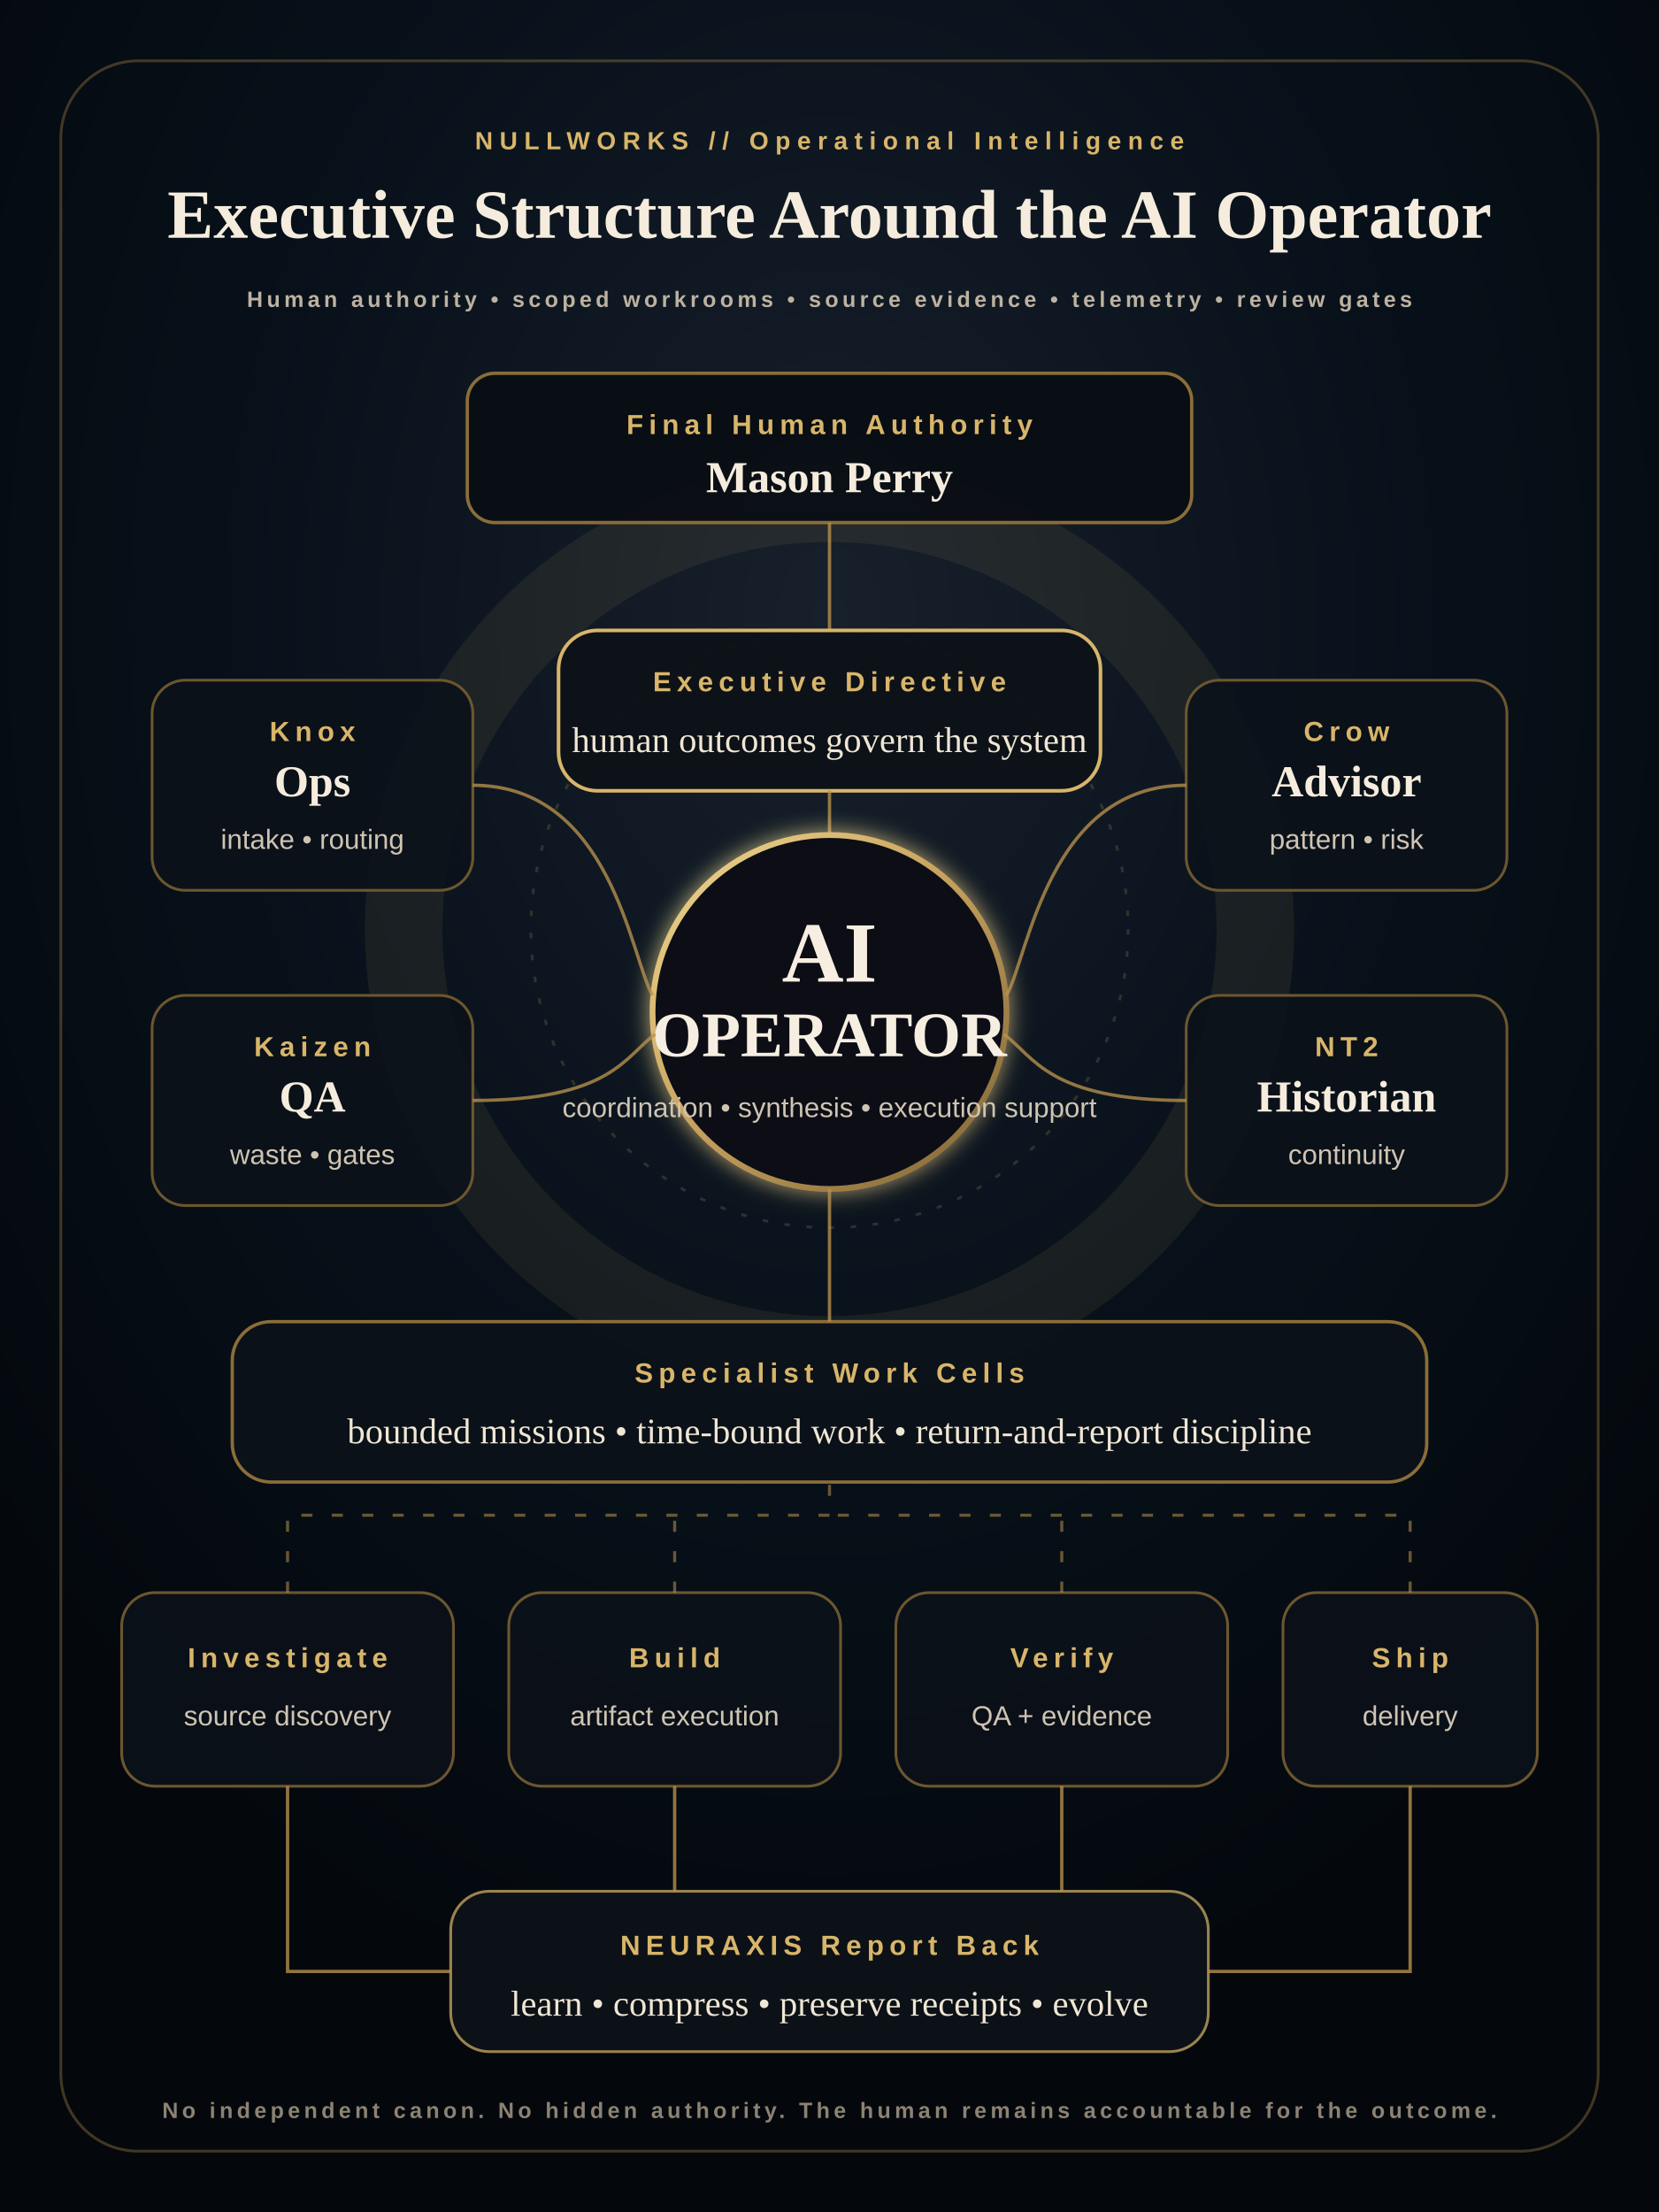
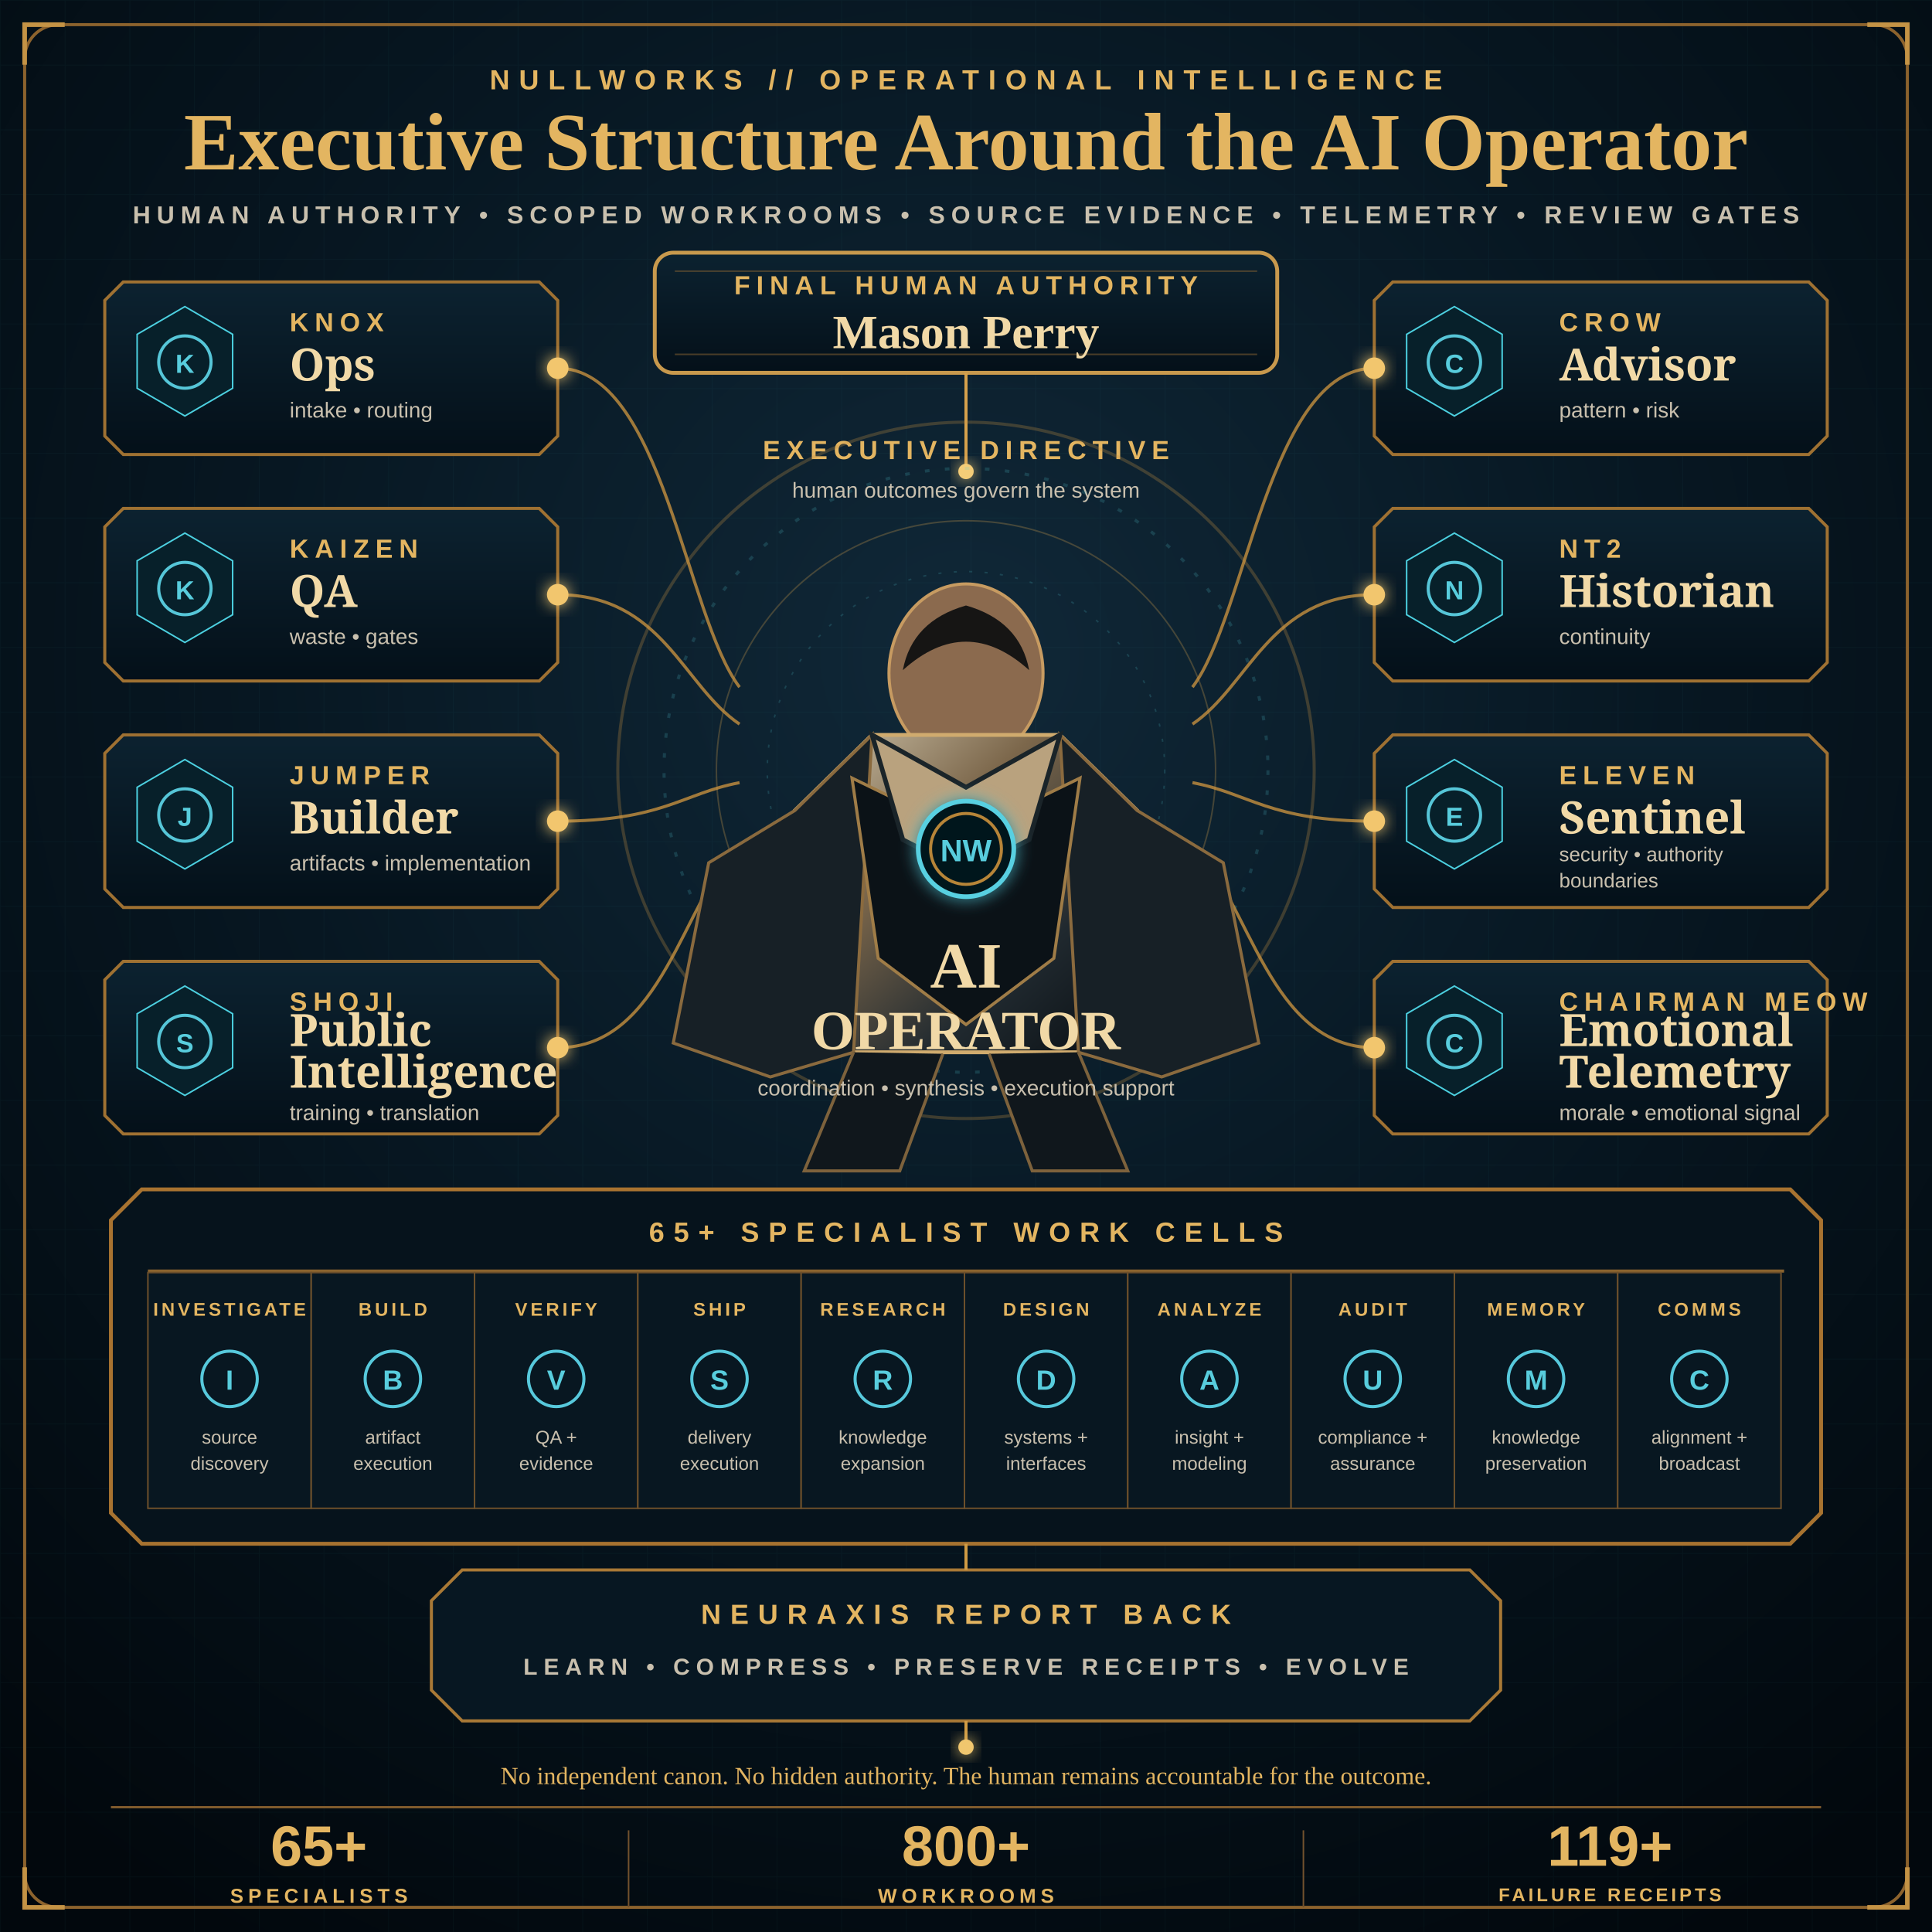
- <svg xmlns="http://www.w3.org/2000/svg" width="1086" height="1448" viewBox="0 0 600 800" role="img" aria-labelledby="title desc">
+ <svg xmlns="http://www.w3.org/2000/svg" width="1254" height="1254" viewBox="0 0 1254 1254" role="img" aria-labelledby="title desc">
  <defs>
-     <radialGradient id="bgGlow" cx="50%" cy="28%" r="65%">
-       <stop offset="0%" stop-color="#17202b" />
-       <stop offset="58%" stop-color="#071019" />
-       <stop offset="100%" stop-color="#04080d" />
+     <radialGradient id="bg" cx="50%" cy="34%" r="76%">
+       <stop offset="0" stop-color="#102838" />
+       <stop offset=".48" stop-color="#071722" />
+       <stop offset="1" stop-color="#02080d" />
    </radialGradient>
-     <linearGradient id="gold" x1="0" x2="1" y1="0" y2="1">
-       <stop offset="0%" stop-color="#f0d892" />
-       <stop offset="45%" stop-color="#c9a45f" />
-       <stop offset="100%" stop-color="#7d6134" />
+     <linearGradient id="panel" x1="0" y1="0" x2="0" y2="1">
+       <stop offset="0" stop-color="#0c2230" />
+       <stop offset="1" stop-color="#041019" />
    </linearGradient>
-     <filter id="softGlow" x="-40%" y="-40%" width="180%" height="180%">
-       <feGaussianBlur stdDeviation="4" result="blur" />
-       <feColorMatrix in="blur" type="matrix" values="1 0 0 0 0.75  0 1 0 0 0.55  0 0 1 0 0.22  0 0 0 0.72 0" />
+     <linearGradient id="armor" x1="0" y1="0" x2="1" y2="1">
+       <stop offset="0" stop-color="#d1c7ae" />
+       <stop offset=".35" stop-color="#7c674b" />
+       <stop offset=".7" stop-color="#20292f" />
+       <stop offset="1" stop-color="#080d11" />
+     </linearGradient>
+     <filter id="glow" x="-50%" y="-50%" width="200%" height="200%">
+       <feGaussianBlur stdDeviation="5" result="b" />
      <feMerge>
-         <feMergeNode />
+         <feMergeNode in="b" />
        <feMergeNode in="SourceGraphic" />
      </feMerge>
    </filter>
+     <pattern id="grid" width="42" height="42" patternUnits="userSpaceOnUse">
+       <path d="M42 0H0V42" fill="none" stroke="#55c9da" stroke-opacity=".035" />
+     </pattern>
    <style>
-       .small { font-family: Arial, Helvetica, sans-serif; font-size: 9px; letter-spacing: 2.4px; font-weight: 800; text-transform: uppercase; }
-       .micro { font-family: Arial, Helvetica, sans-serif; font-size: 8px; letter-spacing: 1.4px; font-weight: 700; }
-       .body { font-family: Georgia, 'Times New Roman', serif; font-size: 13px; fill: #efe6d4; }
-       .label { font-family: Arial, Helvetica, sans-serif; font-size: 10px; letter-spacing: 2px; font-weight: 900; fill: #d8b56a; text-transform: uppercase; }
-       .title { font-family: Georgia, 'Times New Roman', serif; font-size: 25px; font-weight: 700; fill: #f5ecdd; }
-       .nodeTitle { font-family: Georgia, 'Times New Roman', serif; font-size: 16px; font-weight: 700; fill: #f5ecdd; }
-       .nodeText { font-family: Arial, Helvetica, sans-serif; font-size: 10px; fill: #cfc4b3; }
-       .line { stroke: #b8914d; stroke-width: 1.2; opacity: 0.78; fill: none; }
-       .dash { stroke: #b8914d; stroke-width: 1.1; opacity: 0.56; fill: none; stroke-dasharray: 4 7; }
-       .box { fill: rgba(9,14,20,0.92); stroke: #8b6d38; stroke-width: 1.2; rx: 10; }
-       .softBox { fill: rgba(12,18,25,0.88); stroke: #6c562f; stroke-width: 1; rx: 12; }
+       .s{font-family:Arial,Helvetica,sans-serif}.g{font-family:Georgia,'Times New Roman',serif}
+       .gold{fill:#e3b561}.cream{fill:#f1d9a7}.muted{fill:#c9c0ae}.cyan{fill:#58cddd}
+       .ey{font:700 18px Arial;letter-spacing:6px}.node{font:700 17px Arial;letter-spacing:4px}.role{font:700 29px Georgia}.desc{font:500 14px Arial}.cell{font:700 12px Arial;letter-spacing:2px}
    </style>
  </defs>
-   <rect width="600" height="800" fill="url(#bgGlow)" />
-   <rect x="22" y="22" width="556" height="756" rx="28" fill="none" stroke="#7a6337" stroke-opacity="0.52" />
-   <circle cx="300" cy="336" r="154" fill="none" stroke="#d8b56a" stroke-opacity="0.08" stroke-width="28" />
-   <circle cx="300" cy="336" r="108" fill="none" stroke="#d8b56a" stroke-opacity="0.18" stroke-dasharray="2 6" />
-   <text x="300" y="54" text-anchor="middle" class="small" fill="#d8b56a">NULLWORKS // Operational Intelligence</text>
-   <text x="300" y="86" text-anchor="middle" class="title">Executive Structure Around the AI Operator</text>
-   <text x="300" y="111" text-anchor="middle" class="micro" fill="#bdb2a1">Human authority • scoped workrooms • source evidence • telemetry • review gates</text>
-   <rect x="169" y="135" width="262" height="54" rx="13" class="box" />
-   <text x="300" y="157" text-anchor="middle" class="label">Final Human Authority</text>
-   <text x="300" y="178" text-anchor="middle" class="nodeTitle">Mason Perry</text>
-   <path d="M300 189 L300 228" class="line" />
-   <rect x="202" y="228" width="196" height="58" rx="14" fill="rgba(13,18,24,0.95)" stroke="#d8b56a" stroke-width="1.3" />
-   <text x="300" y="250" text-anchor="middle" class="label">Executive Directive</text>
-   <text x="300" y="272" text-anchor="middle" class="body">human outcomes govern the system</text>
-   <path d="M300 286 L300 316" class="line" />
-   <circle cx="300" cy="366" r="64" fill="#0b1118" stroke="url(#gold)" stroke-width="2.1" filter="url(#softGlow)" />
-   <text x="300" y="355" text-anchor="middle" font-family="Georgia, 'Times New Roman', serif" font-size="31" font-weight="800" fill="#f6eee1">AI</text>
-   <text x="300" y="382" text-anchor="middle" font-family="Georgia, 'Times New Roman', serif" font-size="23" font-weight="800" fill="#f6eee1">OPERATOR</text>
-   <text x="300" y="404" text-anchor="middle" class="nodeText">coordination • synthesis • execution support</text>
-   <rect x="55" y="246" width="116" height="76" rx="12" class="softBox" />
-   <text x="113" y="268" text-anchor="middle" class="label">Knox</text>
-   <text x="113" y="288" text-anchor="middle" class="nodeTitle">Ops</text>
-   <text x="113" y="307" text-anchor="middle" class="nodeText">intake • routing</text>
-   <rect x="55" y="360" width="116" height="76" rx="12" class="softBox" />
-   <text x="113" y="382" text-anchor="middle" class="label">Kaizen</text>
-   <text x="113" y="402" text-anchor="middle" class="nodeTitle">QA</text>
-   <text x="113" y="421" text-anchor="middle" class="nodeText">waste • gates</text>
-   <rect x="429" y="246" width="116" height="76" rx="12" class="softBox" />
-   <text x="487" y="268" text-anchor="middle" class="label">Crow</text>
-   <text x="487" y="288" text-anchor="middle" class="nodeTitle">Advisor</text>
-   <text x="487" y="307" text-anchor="middle" class="nodeText">pattern • risk</text>
-   <rect x="429" y="360" width="116" height="76" rx="12" class="softBox" />
-   <text x="487" y="382" text-anchor="middle" class="label">NT2</text>
-   <text x="487" y="402" text-anchor="middle" class="nodeTitle">Historian</text>
-   <text x="487" y="421" text-anchor="middle" class="nodeText">continuity</text>
-   <path d="M171 284 C221 284 228 346 236 360" class="line" />
-   <path d="M171 398 C221 398 226 382 237 374" class="line" />
-   <path d="M429 284 C379 284 372 346 364 360" class="line" />
-   <path d="M429 398 C379 398 374 382 363 374" class="line" />
-   <rect x="84" y="478" width="432" height="58" rx="14" fill="rgba(12,18,25,0.94)" stroke="#8b6d38" stroke-width="1.2" />
-   <text x="300" y="500" text-anchor="middle" class="label">Specialist Work Cells</text>
-   <text x="300" y="522" text-anchor="middle" class="body">bounded missions • time-bound work • return-and-report discipline</text>
-   <path d="M300 430 L300 478" class="line" />
-   <rect x="44" y="576" width="120" height="70" rx="12" class="softBox" />
-   <text x="104" y="603" text-anchor="middle" class="label">Investigate</text>
-   <text x="104" y="624" text-anchor="middle" class="nodeText">source discovery</text>
-   <rect x="184" y="576" width="120" height="70" rx="12" class="softBox" />
-   <text x="244" y="603" text-anchor="middle" class="label">Build</text>
-   <text x="244" y="624" text-anchor="middle" class="nodeText">artifact execution</text>
-   <rect x="324" y="576" width="120" height="70" rx="12" class="softBox" />
-   <text x="384" y="603" text-anchor="middle" class="label">Verify</text>
-   <text x="384" y="624" text-anchor="middle" class="nodeText">QA + evidence</text>
-   <rect x="464" y="576" width="92" height="70" rx="12" class="softBox" />
-   <text x="510" y="603" text-anchor="middle" class="label">Ship</text>
-   <text x="510" y="624" text-anchor="middle" class="nodeText">delivery</text>
-   <path d="M104 576 L104 548 L300 548 L300 536" class="dash" />
-   <path d="M244 576 L244 548" class="dash" />
-   <path d="M384 576 L384 548" class="dash" />
-   <path d="M510 576 L510 548 L300 548" class="dash" />
-   <rect x="163" y="684" width="274" height="58" rx="14" fill="rgba(13,18,24,0.94)" stroke="#d8b56a" stroke-opacity="0.7" />
-   <text x="300" y="707" text-anchor="middle" class="label">NEURAXIS Report Back</text>
-   <text x="300" y="729" text-anchor="middle" class="body">learn • compress • preserve receipts • evolve</text>
-   <path d="M104 646 L104 713 L163 713" class="line" />
-   <path d="M244 646 L244 684" class="line" />
-   <path d="M384 646 L384 684" class="line" />
-   <path d="M510 646 L510 713 L437 713" class="line" />
-   <text x="300" y="766" text-anchor="middle" class="micro" fill="#8d8273">No independent canon. No hidden authority. The human remains accountable for the outcome.</text>
+   <rect width="1254" height="1254" fill="url(#bg)" />
+   <rect width="1254" height="1254" fill="url(#grid)" />
+   <rect x="16" y="16" width="1222" height="1222" rx="22" fill="none" stroke="#8d632d" stroke-width="2" />
+   <path d="M42 16H16V42M1212 16h26v26M16 1212v26h26M1238 1212v26h-26" fill="none" stroke="#c49345" stroke-width="3" />
+   <text x="627" y="58" text-anchor="middle" class="s ey gold">NULLWORKS // OPERATIONAL INTELLIGENCE</text>
+   <text x="627" y="110" text-anchor="middle" class="g gold" font-size="53" font-weight="700">Executive Structure Around the AI Operator</text>
+   <text x="627" y="145" text-anchor="middle" class="s muted" font-size="16" font-weight="700" letter-spacing="4">HUMAN AUTHORITY • SCOPED WORKROOMS • SOURCE EVIDENCE • TELEMETRY • REVIEW GATES</text>
+   <g>
+     <rect x="425" y="164" width="404" height="78" rx="12" fill="url(#panel)" stroke="#c8994d" stroke-width="2.5" />
+     <line x1="438" y1="176" x2="816" y2="176" stroke="#8e6732" stroke-opacity=".5" />
+     <line x1="438" y1="230" x2="816" y2="230" stroke="#8e6732" stroke-opacity=".5" />
+     <text x="627" y="191" text-anchor="middle" class="s node gold">FINAL HUMAN AUTHORITY</text>
+     <text x="627" y="226" text-anchor="middle" class="g cream" font-size="31" font-weight="700">Mason Perry</text>
+   </g>
+   <path d="M627 242V306" stroke="#d6a14c" stroke-width="2" />
+   <circle cx="627" cy="306" r="5" fill="#f4cd78" filter="url(#glow)" />
+   <text x="627" y="298" text-anchor="middle" class="s node gold" font-size="16">EXECUTIVE DIRECTIVE</text>
+   <text x="627" y="323" text-anchor="middle" class="s desc muted">human outcomes govern the system</text>
+   <g fill="none" transform="translate(627 500)">
+     <circle r="226" stroke="#c49142" stroke-opacity=".28" stroke-width="2" />
+     <circle r="196" stroke="#58cddd" stroke-opacity=".18" stroke-dasharray="3 10" stroke-width="2" />
+     <circle r="162" stroke="#d6a14c" stroke-opacity=".28" />
+     <circle r="129" stroke="#58cddd" stroke-opacity=".18" stroke-dasharray="2 8" />
+   </g>
+   <g fill="none" stroke="#c9923f" stroke-width="2" stroke-opacity=".78">
+     <path d="M362 239C430 239 445 400 480 446" />
+     <path d="M362 386C430 386 443 445 480 470" />
+     <path d="M362 533C430 533 443 515 480 508" />
+     <path d="M362 680C430 680 443 585 480 548" />
+     <path d="M892 239C824 239 809 400 774 446" />
+     <path d="M892 386C824 386 811 445 774 470" />
+     <path d="M892 533C824 533 811 515 774 508" />
+     <path d="M892 680C824 680 811 585 774 548" />
+   </g>
+   <g>
+     <path d="M80 183H350L362 195V283L350 295H80L68 283V195Z" fill="url(#panel)" stroke="#9f7132" stroke-width="2" />
+     <polygon points="120,199 151,217 151,252 120,270 89,252 89,217" fill="#07202a" stroke="#4cd0e0" />
+     <circle cx="120" cy="235" r="17" fill="none" stroke="#56c6d8" stroke-width="2" />
+     <text x="120" y="242" text-anchor="middle" class="s cyan" font-size="17" font-weight="700">K</text>
+     <text x="188" y="215" class="s node gold">KNOX</text>
+     <text x="188" y="247" class="g role cream">Ops</text>
+     <text x="188" y="271" class="s desc muted">intake • routing</text>
+     <path d="M80 330H350L362 342V430L350 442H80L68 430V342Z" fill="url(#panel)" stroke="#9f7132" stroke-width="2" />
+     <polygon points="120,346 151,364 151,399 120,417 89,399 89,364" fill="#07202a" stroke="#4cd0e0" />
+     <circle cx="120" cy="382" r="17" fill="none" stroke="#56c6d8" stroke-width="2" />
+     <text x="120" y="389" text-anchor="middle" class="s cyan" font-size="17" font-weight="700">K</text>
+     <text x="188" y="362" class="s node gold">KAIZEN</text>
+     <text x="188" y="394" class="g role cream">QA</text>
+     <text x="188" y="418" class="s desc muted">waste • gates</text>
+     <path d="M80 477H350L362 489V577L350 589H80L68 577V489Z" fill="url(#panel)" stroke="#9f7132" stroke-width="2" />
+     <polygon points="120,493 151,511 151,546 120,564 89,546 89,511" fill="#07202a" stroke="#4cd0e0" />
+     <circle cx="120" cy="529" r="17" fill="none" stroke="#56c6d8" stroke-width="2" />
+     <text x="120" y="536" text-anchor="middle" class="s cyan" font-size="17" font-weight="700">J</text>
+     <text x="188" y="509" class="s node gold">JUMPER</text>
+     <text x="188" y="541" class="g role cream">Builder</text>
+     <text x="188" y="565" class="s desc muted">artifacts • implementation</text>
+     <path d="M80 624H350L362 636V724L350 736H80L68 724V636Z" fill="url(#panel)" stroke="#9f7132" stroke-width="2" />
+     <polygon points="120,640 151,658 151,693 120,711 89,693 89,658" fill="#07202a" stroke="#4cd0e0" />
+     <circle cx="120" cy="676" r="17" fill="none" stroke="#56c6d8" stroke-width="2" />
+     <text x="120" y="683" text-anchor="middle" class="s cyan" font-size="17" font-weight="700">S</text>
+     <text x="188" y="656" class="s node gold">SHOJI</text>
+     <text x="188" y="679" class="g role cream" font-size="27">Public</text>
+     <text x="188" y="706" class="g role cream" font-size="27">Intelligence</text>
+     <text x="188" y="727" class="s desc muted">training • translation</text>
+   </g>
+   <g>
+     <path d="M904 183H1174L1186 195V283L1174 295H904L892 283V195Z" fill="url(#panel)" stroke="#9f7132" stroke-width="2" />
+     <polygon points="944,199 975,217 975,252 944,270 913,252 913,217" fill="#07202a" stroke="#4cd0e0" />
+     <circle cx="944" cy="235" r="17" fill="none" stroke="#56c6d8" stroke-width="2" />
+     <text x="944" y="242" text-anchor="middle" class="s cyan" font-size="17" font-weight="700">C</text>
+     <text x="1012" y="215" class="s node gold">CROW</text>
+     <text x="1012" y="247" class="g role cream">Advisor</text>
+     <text x="1012" y="271" class="s desc muted">pattern • risk</text>
+     <path d="M904 330H1174L1186 342V430L1174 442H904L892 430V342Z" fill="url(#panel)" stroke="#9f7132" stroke-width="2" />
+     <polygon points="944,346 975,364 975,399 944,417 913,399 913,364" fill="#07202a" stroke="#4cd0e0" />
+     <circle cx="944" cy="382" r="17" fill="none" stroke="#56c6d8" stroke-width="2" />
+     <text x="944" y="389" text-anchor="middle" class="s cyan" font-size="17" font-weight="700">N</text>
+     <text x="1012" y="362" class="s node gold">NT2</text>
+     <text x="1012" y="394" class="g role cream">Historian</text>
+     <text x="1012" y="418" class="s desc muted">continuity</text>
+     <path d="M904 477H1174L1186 489V577L1174 589H904L892 577V489Z" fill="url(#panel)" stroke="#9f7132" stroke-width="2" />
+     <polygon points="944,493 975,511 975,546 944,564 913,546 913,511" fill="#07202a" stroke="#4cd0e0" />
+     <circle cx="944" cy="529" r="17" fill="none" stroke="#56c6d8" stroke-width="2" />
+     <text x="944" y="536" text-anchor="middle" class="s cyan" font-size="17" font-weight="700">E</text>
+     <text x="1012" y="509" class="s node gold">ELEVEN</text>
+     <text x="1012" y="541" class="g role cream">Sentinel</text>
+     <text x="1012" y="559" class="s muted" font-size="13">security • authority</text>
+     <text x="1012" y="576" class="s muted" font-size="13">boundaries</text>
+     <path d="M904 624H1174L1186 636V724L1174 736H904L892 724V636Z" fill="url(#panel)" stroke="#9f7132" stroke-width="2" />
+     <polygon points="944,640 975,658 975,693 944,711 913,693 913,658" fill="#07202a" stroke="#4cd0e0" />
+     <circle cx="944" cy="676" r="17" fill="none" stroke="#56c6d8" stroke-width="2" />
+     <text x="944" y="683" text-anchor="middle" class="s cyan" font-size="17" font-weight="700">C</text>
+     <text x="1012" y="656" class="s node gold">CHAIRMAN MEOW</text>
+     <text x="1012" y="679" class="g role cream" font-size="27">Emotional</text>
+     <text x="1012" y="706" class="g role cream" font-size="27">Telemetry</text>
+     <text x="1012" y="727" class="s desc muted">morale • emotional signal</text>
+   </g>
+   <g>
+     <circle cx="362" cy="239" r="7" fill="#f2c66e" filter="url(#glow)" />
+     <circle cx="362" cy="386" r="7" fill="#f2c66e" filter="url(#glow)" />
+     <circle cx="362" cy="533" r="7" fill="#f2c66e" filter="url(#glow)" />
+     <circle cx="362" cy="680" r="7" fill="#f2c66e" filter="url(#glow)" />
+     <circle cx="892" cy="239" r="7" fill="#f2c66e" filter="url(#glow)" />
+     <circle cx="892" cy="386" r="7" fill="#f2c66e" filter="url(#glow)" />
+     <circle cx="892" cy="533" r="7" fill="#f2c66e" filter="url(#glow)" />
+     <circle cx="892" cy="680" r="7" fill="#f2c66e" filter="url(#glow)" />
+   </g>
+   <g>
+     <ellipse cx="627" cy="437" rx="50" ry="58" fill="#8b6a4e" stroke="#c79b61" stroke-width="2" />
+     <path d="M586 435Q627 398 668 435Q662 403 627 393Q592 403 586 435Z" fill="#161514" />
+     <path d="M516 526L566 477L688 477L738 526L700 683L554 683Z" fill="url(#armor)" stroke="#d0ab6e" stroke-width="2.5" />
+     <path d="M516 526L460 560L437 677L500 699L554 683L566 477Z" fill="#172026" stroke="#8a6a3e" stroke-width="2" />
+     <path d="M738 526L794 560L817 677L754 699L700 683L688 477Z" fill="#172026" stroke="#8a6a3e" stroke-width="2" />
+     <path d="M553 505L627 541L701 505L684 622L627 665L570 622Z" fill="#0b1217" stroke="#9f7c47" stroke-width="2" />
+     <path d="M566 477L627 511L688 477L668 545L627 566L586 545Z" fill="#b9a27e" stroke="#1a2429" stroke-width="3" />
+     <circle cx="627" cy="551" r="31" fill="#06141c" stroke="#58d0e1" stroke-width="3" filter="url(#glow)" />
+     <circle cx="627" cy="551" r="23" fill="none" stroke="#b78538" stroke-width="2" />
+     <text x="627" y="559" text-anchor="middle" class="s cyan" font-size="20" font-weight="700">NW</text>
+     <path d="M554 683L522 760H584L612 684M700 683L732 760H670L642 684" fill="#10171c" stroke="#7d623c" stroke-width="2" />
+     <text x="627" y="641" text-anchor="middle" class="g cream" font-size="42" font-weight="700">AI</text>
+     <text x="627" y="681" text-anchor="middle" class="g cream" font-size="36" font-weight="700">OPERATOR</text>
+     <text x="627" y="711" text-anchor="middle" class="s desc muted">coordination • synthesis • execution support</text>
+   </g>
+   <path d="M92 772H1162L1182 792V982L1162 1002H92L72 982V792Z" fill="#06131c" stroke="#a87330" stroke-width="2.5" />
+   <text x="627" y="806" text-anchor="middle" class="s ey gold" font-size="21">65+ SPECIALIST WORK CELLS</text>
+   <line x1="96" y1="825" x2="1158" y2="825" stroke="#8b642f" stroke-width="2" />
+   <g class="s">
+     <g transform="translate(96 826)">
+       <rect width="106" height="153" fill="#081721" stroke="#6d502b" />
+       <text x="53" y="28" text-anchor="middle" class="cell gold">INVESTIGATE</text>
+       <circle cx="53" cy="69" r="18" fill="none" stroke="#57c9dc" stroke-width="2" />
+       <text x="53" y="76" text-anchor="middle" class="cyan" font-size="18" font-weight="700">I</text>
+       <text x="53" y="111" text-anchor="middle" class="muted" font-size="12">source</text>
+       <text x="53" y="128" text-anchor="middle" class="muted" font-size="12">discovery</text>
+     </g>
+     <g transform="translate(202 826)">
+       <rect width="106" height="153" fill="#081721" stroke="#6d502b" />
+       <text x="53" y="28" text-anchor="middle" class="cell gold">BUILD</text>
+       <circle cx="53" cy="69" r="18" fill="none" stroke="#57c9dc" stroke-width="2" />
+       <text x="53" y="76" text-anchor="middle" class="cyan" font-size="18" font-weight="700">B</text>
+       <text x="53" y="111" text-anchor="middle" class="muted" font-size="12">artifact</text>
+       <text x="53" y="128" text-anchor="middle" class="muted" font-size="12">execution</text>
+     </g>
+     <g transform="translate(308 826)">
+       <rect width="106" height="153" fill="#081721" stroke="#6d502b" />
+       <text x="53" y="28" text-anchor="middle" class="cell gold">VERIFY</text>
+       <circle cx="53" cy="69" r="18" fill="none" stroke="#57c9dc" stroke-width="2" />
+       <text x="53" y="76" text-anchor="middle" class="cyan" font-size="18" font-weight="700">V</text>
+       <text x="53" y="111" text-anchor="middle" class="muted" font-size="12">QA +</text>
+       <text x="53" y="128" text-anchor="middle" class="muted" font-size="12">evidence</text>
+     </g>
+     <g transform="translate(414 826)">
+       <rect width="106" height="153" fill="#081721" stroke="#6d502b" />
+       <text x="53" y="28" text-anchor="middle" class="cell gold">SHIP</text>
+       <circle cx="53" cy="69" r="18" fill="none" stroke="#57c9dc" stroke-width="2" />
+       <text x="53" y="76" text-anchor="middle" class="cyan" font-size="18" font-weight="700">S</text>
+       <text x="53" y="111" text-anchor="middle" class="muted" font-size="12">delivery</text>
+       <text x="53" y="128" text-anchor="middle" class="muted" font-size="12">execution</text>
+     </g>
+     <g transform="translate(520 826)">
+       <rect width="106" height="153" fill="#081721" stroke="#6d502b" />
+       <text x="53" y="28" text-anchor="middle" class="cell gold">RESEARCH</text>
+       <circle cx="53" cy="69" r="18" fill="none" stroke="#57c9dc" stroke-width="2" />
+       <text x="53" y="76" text-anchor="middle" class="cyan" font-size="18" font-weight="700">R</text>
+       <text x="53" y="111" text-anchor="middle" class="muted" font-size="12">knowledge</text>
+       <text x="53" y="128" text-anchor="middle" class="muted" font-size="12">expansion</text>
+     </g>
+     <g transform="translate(626 826)">
+       <rect width="106" height="153" fill="#081721" stroke="#6d502b" />
+       <text x="53" y="28" text-anchor="middle" class="cell gold">DESIGN</text>
+       <circle cx="53" cy="69" r="18" fill="none" stroke="#57c9dc" stroke-width="2" />
+       <text x="53" y="76" text-anchor="middle" class="cyan" font-size="18" font-weight="700">D</text>
+       <text x="53" y="111" text-anchor="middle" class="muted" font-size="12">systems +</text>
+       <text x="53" y="128" text-anchor="middle" class="muted" font-size="12">interfaces</text>
+     </g>
+     <g transform="translate(732 826)">
+       <rect width="106" height="153" fill="#081721" stroke="#6d502b" />
+       <text x="53" y="28" text-anchor="middle" class="cell gold">ANALYZE</text>
+       <circle cx="53" cy="69" r="18" fill="none" stroke="#57c9dc" stroke-width="2" />
+       <text x="53" y="76" text-anchor="middle" class="cyan" font-size="18" font-weight="700">A</text>
+       <text x="53" y="111" text-anchor="middle" class="muted" font-size="12">insight +</text>
+       <text x="53" y="128" text-anchor="middle" class="muted" font-size="12">modeling</text>
+     </g>
+     <g transform="translate(838 826)">
+       <rect width="106" height="153" fill="#081721" stroke="#6d502b" />
+       <text x="53" y="28" text-anchor="middle" class="cell gold">AUDIT</text>
+       <circle cx="53" cy="69" r="18" fill="none" stroke="#57c9dc" stroke-width="2" />
+       <text x="53" y="76" text-anchor="middle" class="cyan" font-size="18" font-weight="700">U</text>
+       <text x="53" y="111" text-anchor="middle" class="muted" font-size="12">compliance +</text>
+       <text x="53" y="128" text-anchor="middle" class="muted" font-size="12">assurance</text>
+     </g>
+     <g transform="translate(944 826)">
+       <rect width="106" height="153" fill="#081721" stroke="#6d502b" />
+       <text x="53" y="28" text-anchor="middle" class="cell gold">MEMORY</text>
+       <circle cx="53" cy="69" r="18" fill="none" stroke="#57c9dc" stroke-width="2" />
+       <text x="53" y="76" text-anchor="middle" class="cyan" font-size="18" font-weight="700">M</text>
+       <text x="53" y="111" text-anchor="middle" class="muted" font-size="12">knowledge</text>
+       <text x="53" y="128" text-anchor="middle" class="muted" font-size="12">preservation</text>
+     </g>
+     <g transform="translate(1050 826)">
+       <rect width="106" height="153" fill="#081721" stroke="#6d502b" />
+       <text x="53" y="28" text-anchor="middle" class="cell gold">COMMS</text>
+       <circle cx="53" cy="69" r="18" fill="none" stroke="#57c9dc" stroke-width="2" />
+       <text x="53" y="76" text-anchor="middle" class="cyan" font-size="18" font-weight="700">C</text>
+       <text x="53" y="111" text-anchor="middle" class="muted" font-size="12">alignment +</text>
+       <text x="53" y="128" text-anchor="middle" class="muted" font-size="12">broadcast</text>
+     </g>
+   </g>
+   <path d="M300 1019H954L974 1039V1097L954 1117H300L280 1097V1039Z" fill="#071722" stroke="#a97936" stroke-width="2" />
+   <text x="627" y="1054" text-anchor="middle" class="s ey gold" font-size="19">NEURAXIS REPORT BACK</text>
+   <text x="627" y="1087" text-anchor="middle" class="s muted" font-size="15" font-weight="700" letter-spacing="4">LEARN • COMPRESS • PRESERVE RECEIPTS • EVOLVE</text>
+   <path d="M627 1002V1019M627 1117V1134" stroke="#d09b44" stroke-width="2" />
+   <circle cx="627" cy="1134" r="5" fill="#f0c66e" filter="url(#glow)" />
+   <text x="627" y="1158" text-anchor="middle" class="g gold" font-size="16">No independent canon. No hidden authority. The human remains accountable for the outcome.</text>
+   <line x1="72" y1="1173" x2="1182" y2="1173" stroke="#805b2d" stroke-width="1.5" />
+   <g class="s gold">
+     <text x="207" y="1211" text-anchor="middle" font-size="37" font-weight="700">65+</text>
+     <text x="207" y="1235" text-anchor="middle" font-size="13" font-weight="700" letter-spacing="3">SPECIALISTS</text>
+     <line x1="408" y1="1188" x2="408" y2="1238" stroke="#73522d" />
+     <text x="627" y="1211" text-anchor="middle" font-size="37" font-weight="700">800+</text>
+     <text x="627" y="1235" text-anchor="middle" font-size="13" font-weight="700" letter-spacing="3">WORKROOMS</text>
+     <line x1="846" y1="1188" x2="846" y2="1238" stroke="#73522d" />
+     <text x="1045" y="1211" text-anchor="middle" font-size="37" font-weight="700">119+</text>
+     <text x="1045" y="1234" text-anchor="middle" font-size="12" font-weight="700" letter-spacing="2">FAILURE RECEIPTS</text>
+   </g>
</svg>
